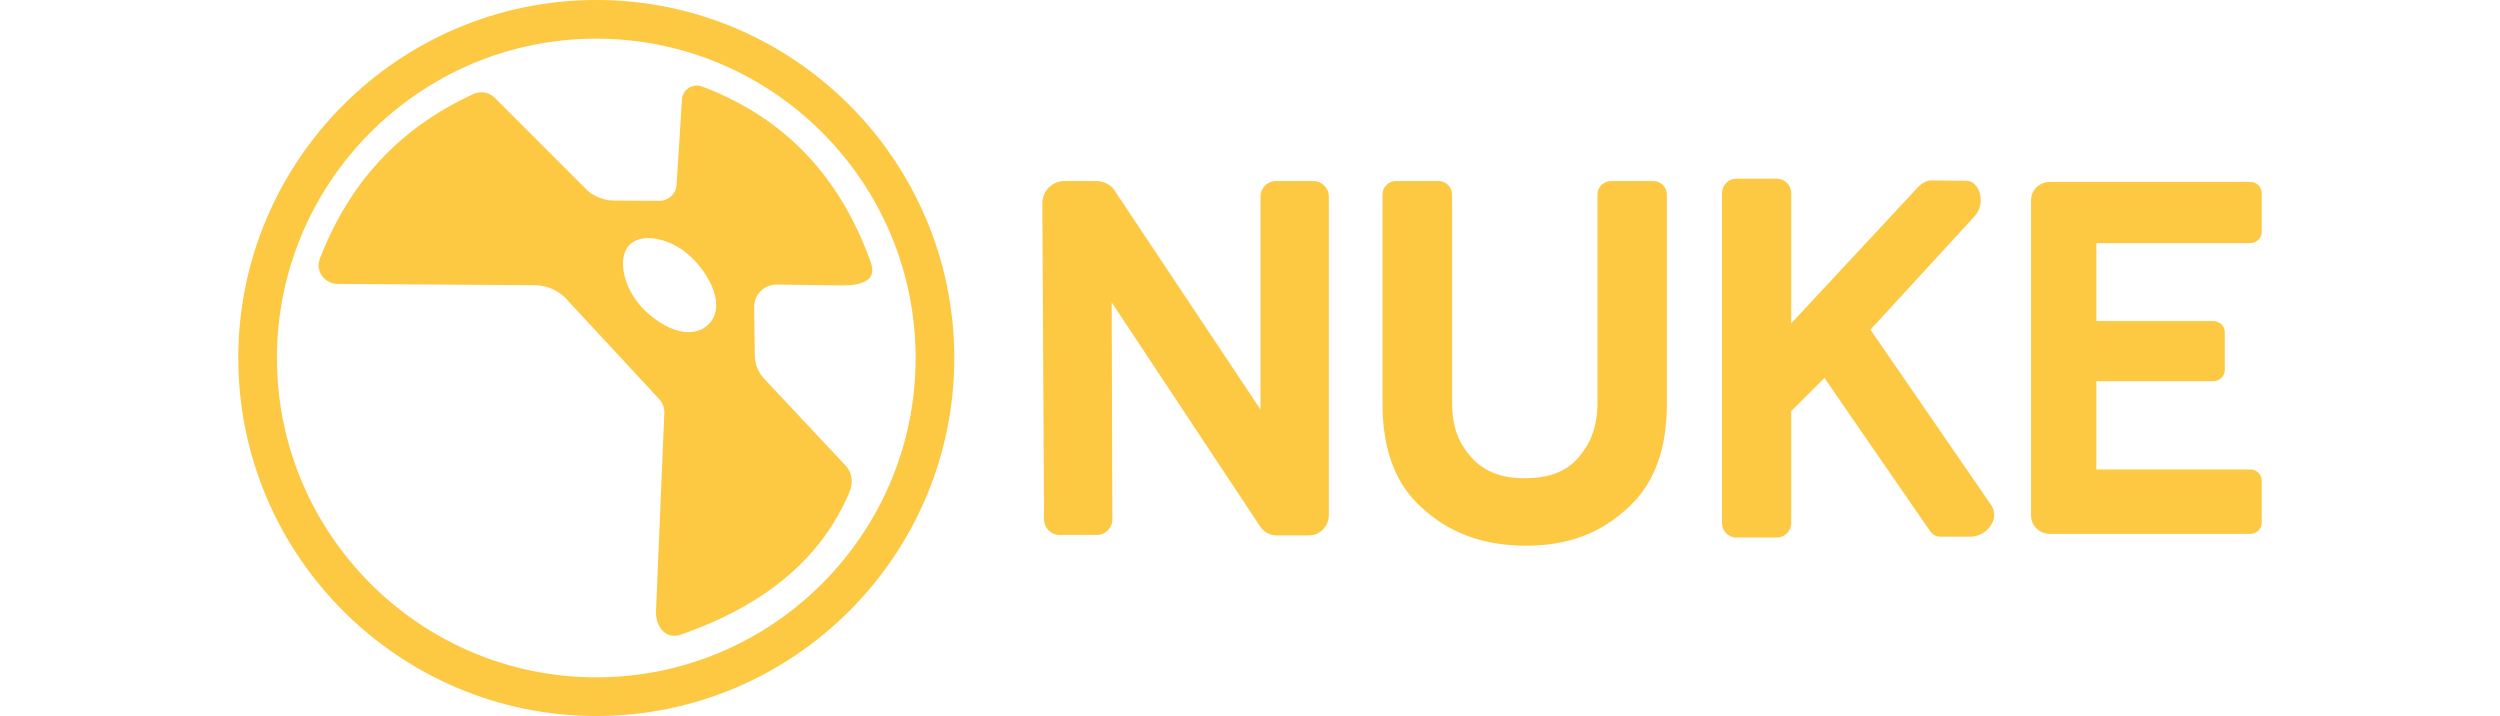
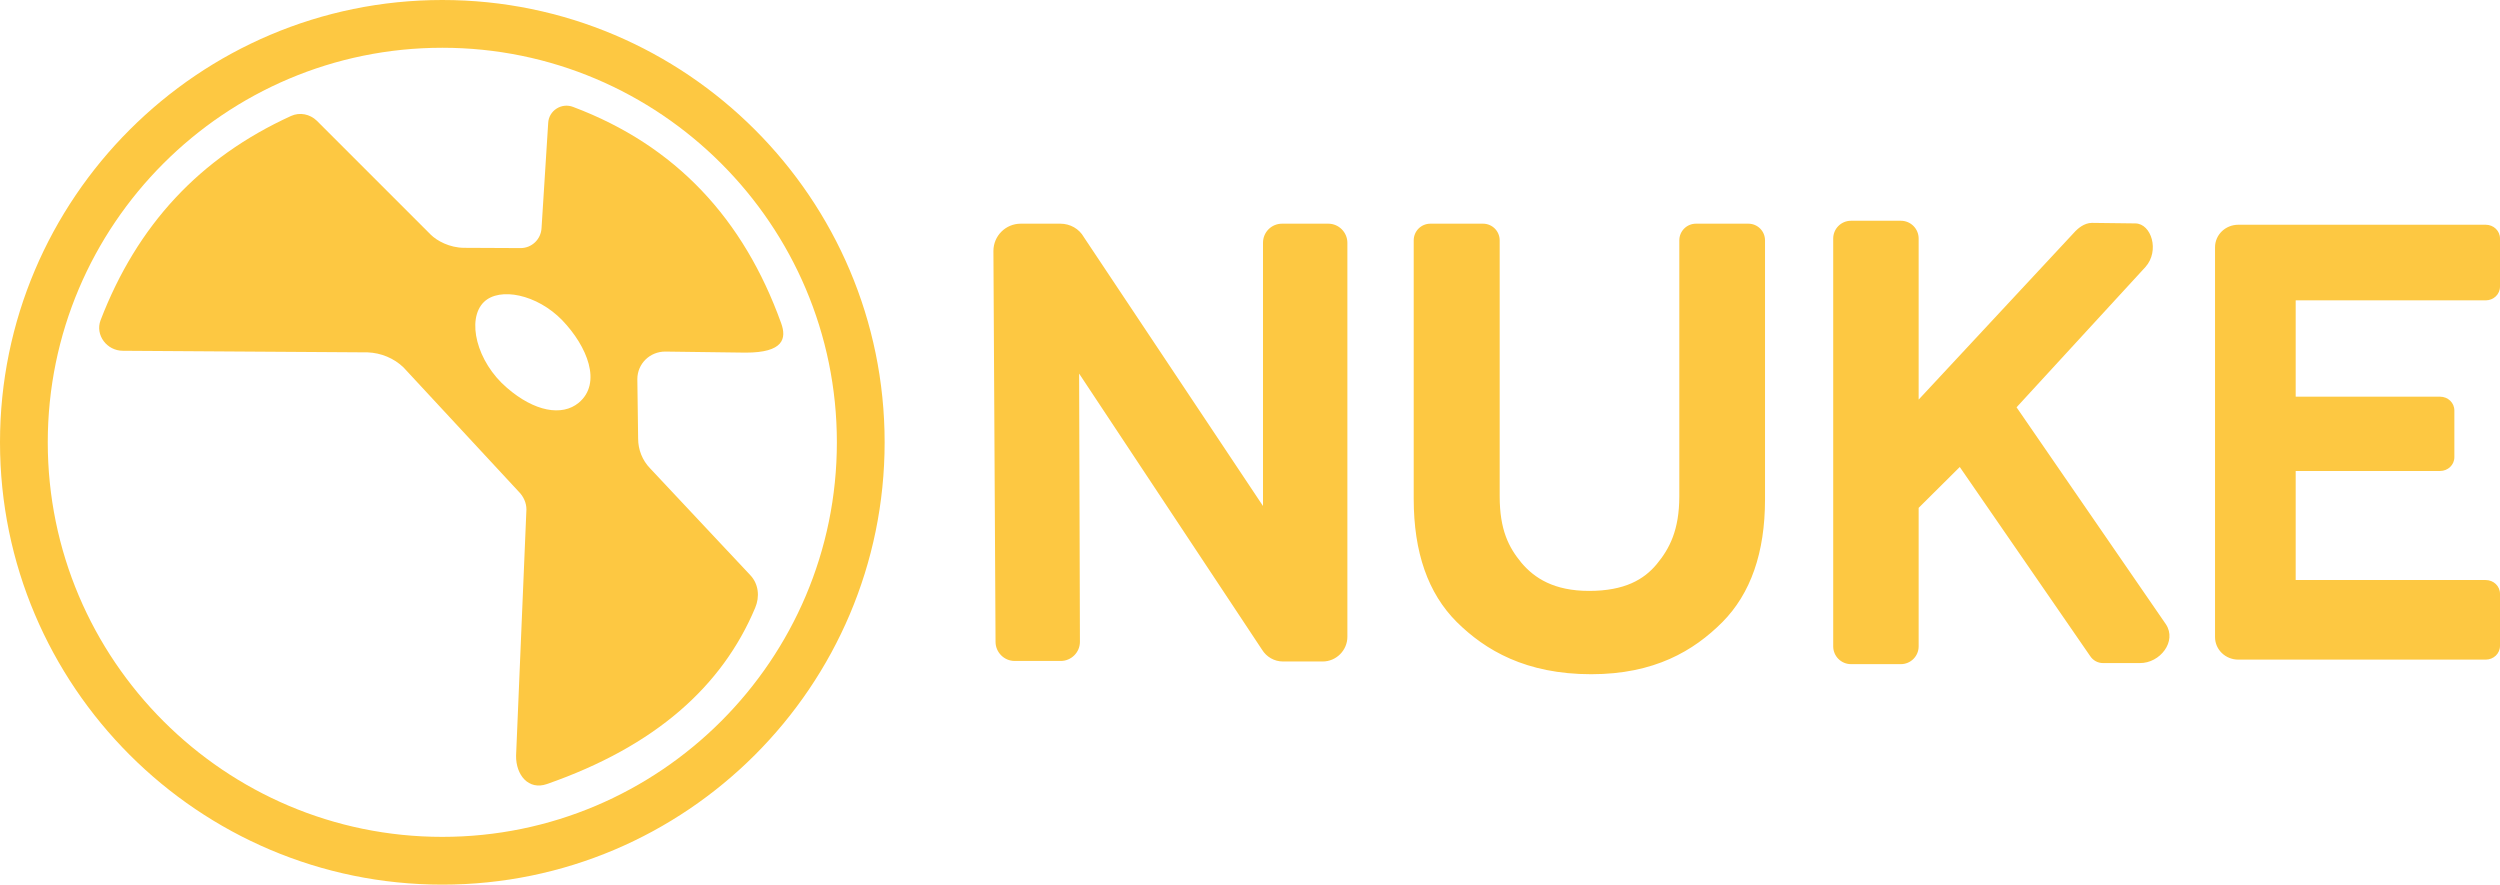
- <svg xmlns="http://www.w3.org/2000/svg" height="716" viewBox="59.8 80.8 942.2 333.4" width="2500">
+ <svg xmlns="http://www.w3.org/2000/svg" viewBox="59.8 80.8 942.2 333.4">
  <g fill="#fdc842">
    <path d="m535.8 172.3v99.2l-67.5-101.3c-1.8-3.2-5.2-5.1-8.9-5.1h-14.9c-5.7 0-10.3 4.6-10.3 10.3l.8 147.3c0 3.9 3.2 7.2 7.2 7.2h17.4c3.9 0 7.2-3.2 7.2-7.2l-.3-101.1 68.9 104c1.7 2.8 4.7 4.5 7.9 4.5h15c5.1 0 9.3-4.2 9.3-9.3v-148.5c0-3.9-3.2-7.2-7.2-7.2h-17.4c-4 0-7.2 3.2-7.2 7.2zm163.2-7.2c-3.5 0-6.3 2.8-6.3 6.3v96.4c0 12.8-3.7 19.8-8.5 25.6s-12.1 10.1-25.5 10.1c-13.2 0-20.6-4.8-25.5-10.6-4.8-5.8-8.2-12.4-8.2-25.1v-96.4c0-3.5-2.8-6.3-6.3-6.3h-19.8c-3.5 0-6.3 2.8-6.3 6.3v97.4c0 20.2 5.4 35.6 16.2 46.4 10.8 10.7 26.1 19.7 50.7 19.7 23.8 0 38.6-8.8 49.4-19.6 10.7-10.8 16.1-26.2 16.1-46.3v-97.6c0-3.5-2.8-6.3-6.3-6.3zm177.1 151-56.3-81.8 48.6-52.9c5.4-6.1 2.2-16.3-3.8-16.4l-16.4-.2c-3 0-5.4 2.3-6.2 3.1l-59.1 63.5v-60.7c0-3.7-3-6.7-6.7-6.7h-18.8c-3.7 0-6.7 3-6.7 6.7v153.7c0 3.7 3 6.7 6.7 6.7h18.8c3.7 0 6.7-3 6.7-6.7v-52.2l15.5-15.4 49.1 71.2c1.1 1.7 2.9 2.7 4.9 2.7h13.8c7.7.1 14.1-8.2 9.9-14.6zm125.9-11.5v19.6c0 2.9-2.4 5.2-5.4 5.2h-93.2c-4.9 0-8.8-3.8-8.8-8.5v-146.9c0-4.7 3.9-8.5 8.8-8.5h93.2c3 0 5.4 2.3 5.4 5.2v18.1c0 2.9-2.4 5.2-5.4 5.2h-71.6v36.3h54.4c3 0 5.4 2.3 5.4 5.2v17.6c0 2.9-2.4 5.2-5.4 5.2h-54.4v41.1h71.6c3 0 5.4 2.3 5.4 5.2zm-775.5 109.6c-91.9 0-166.7-74.8-166.7-166.7s74.8-166.7 166.7-166.7 166.7 74.8 166.7 166.7-74.8 166.7-166.7 166.7zm0-315.4c-82 0-148.7 66.7-148.7 148.7s66.7 148.7 148.7 148.7 148.7-66.7 148.7-148.7-66.7-148.7-148.7-148.7z" />
    <path d="m211.9 219.3 43.4 46.8c1.8 1.8 2.9 4.2 2.9 6.7l-3.9 92.8c-.1 7.3 4.7 13.1 11.6 10.7 41-14.3 66.1-36.9 78.5-66.4 1.8-4.2 1.3-9-1.8-12.3l-37.8-40.3c-2.9-3-4.5-7-4.5-11.2l-.3-22.4c0-5.8 4.7-10.4 10.5-10.4l30.3.4c14.3 0 15.5-5.3 13.4-11.1-14.1-39.2-39.6-66.9-78.4-81.5-4.4-1.7-9.2 1.4-9.4 6.1l-2.5 39.5c-.2 4.3-3.7 7.6-7.9 7.6l-21.2-.1c-5.6 0-10.4-2.7-12.7-5l-42.9-42.9c-2.6-2.5-6.4-3.3-9.7-1.8-34.4 15.7-58 41.1-71.8 77-2.1 5.6 2.4 11.5 8.4 11.5l92.3.6c5 .2 9.9 2.2 13.5 5.7zm30.3-24.7c5.9-5.7 20-2.9 29.5 6.9 9.4 9.8 15.1 23.7 6.2 31.1-6.3 5.2-16.7 3.3-27-5.6-11.5-9.8-15.4-25.9-8.7-32.4z" />
  </g>
</svg>
